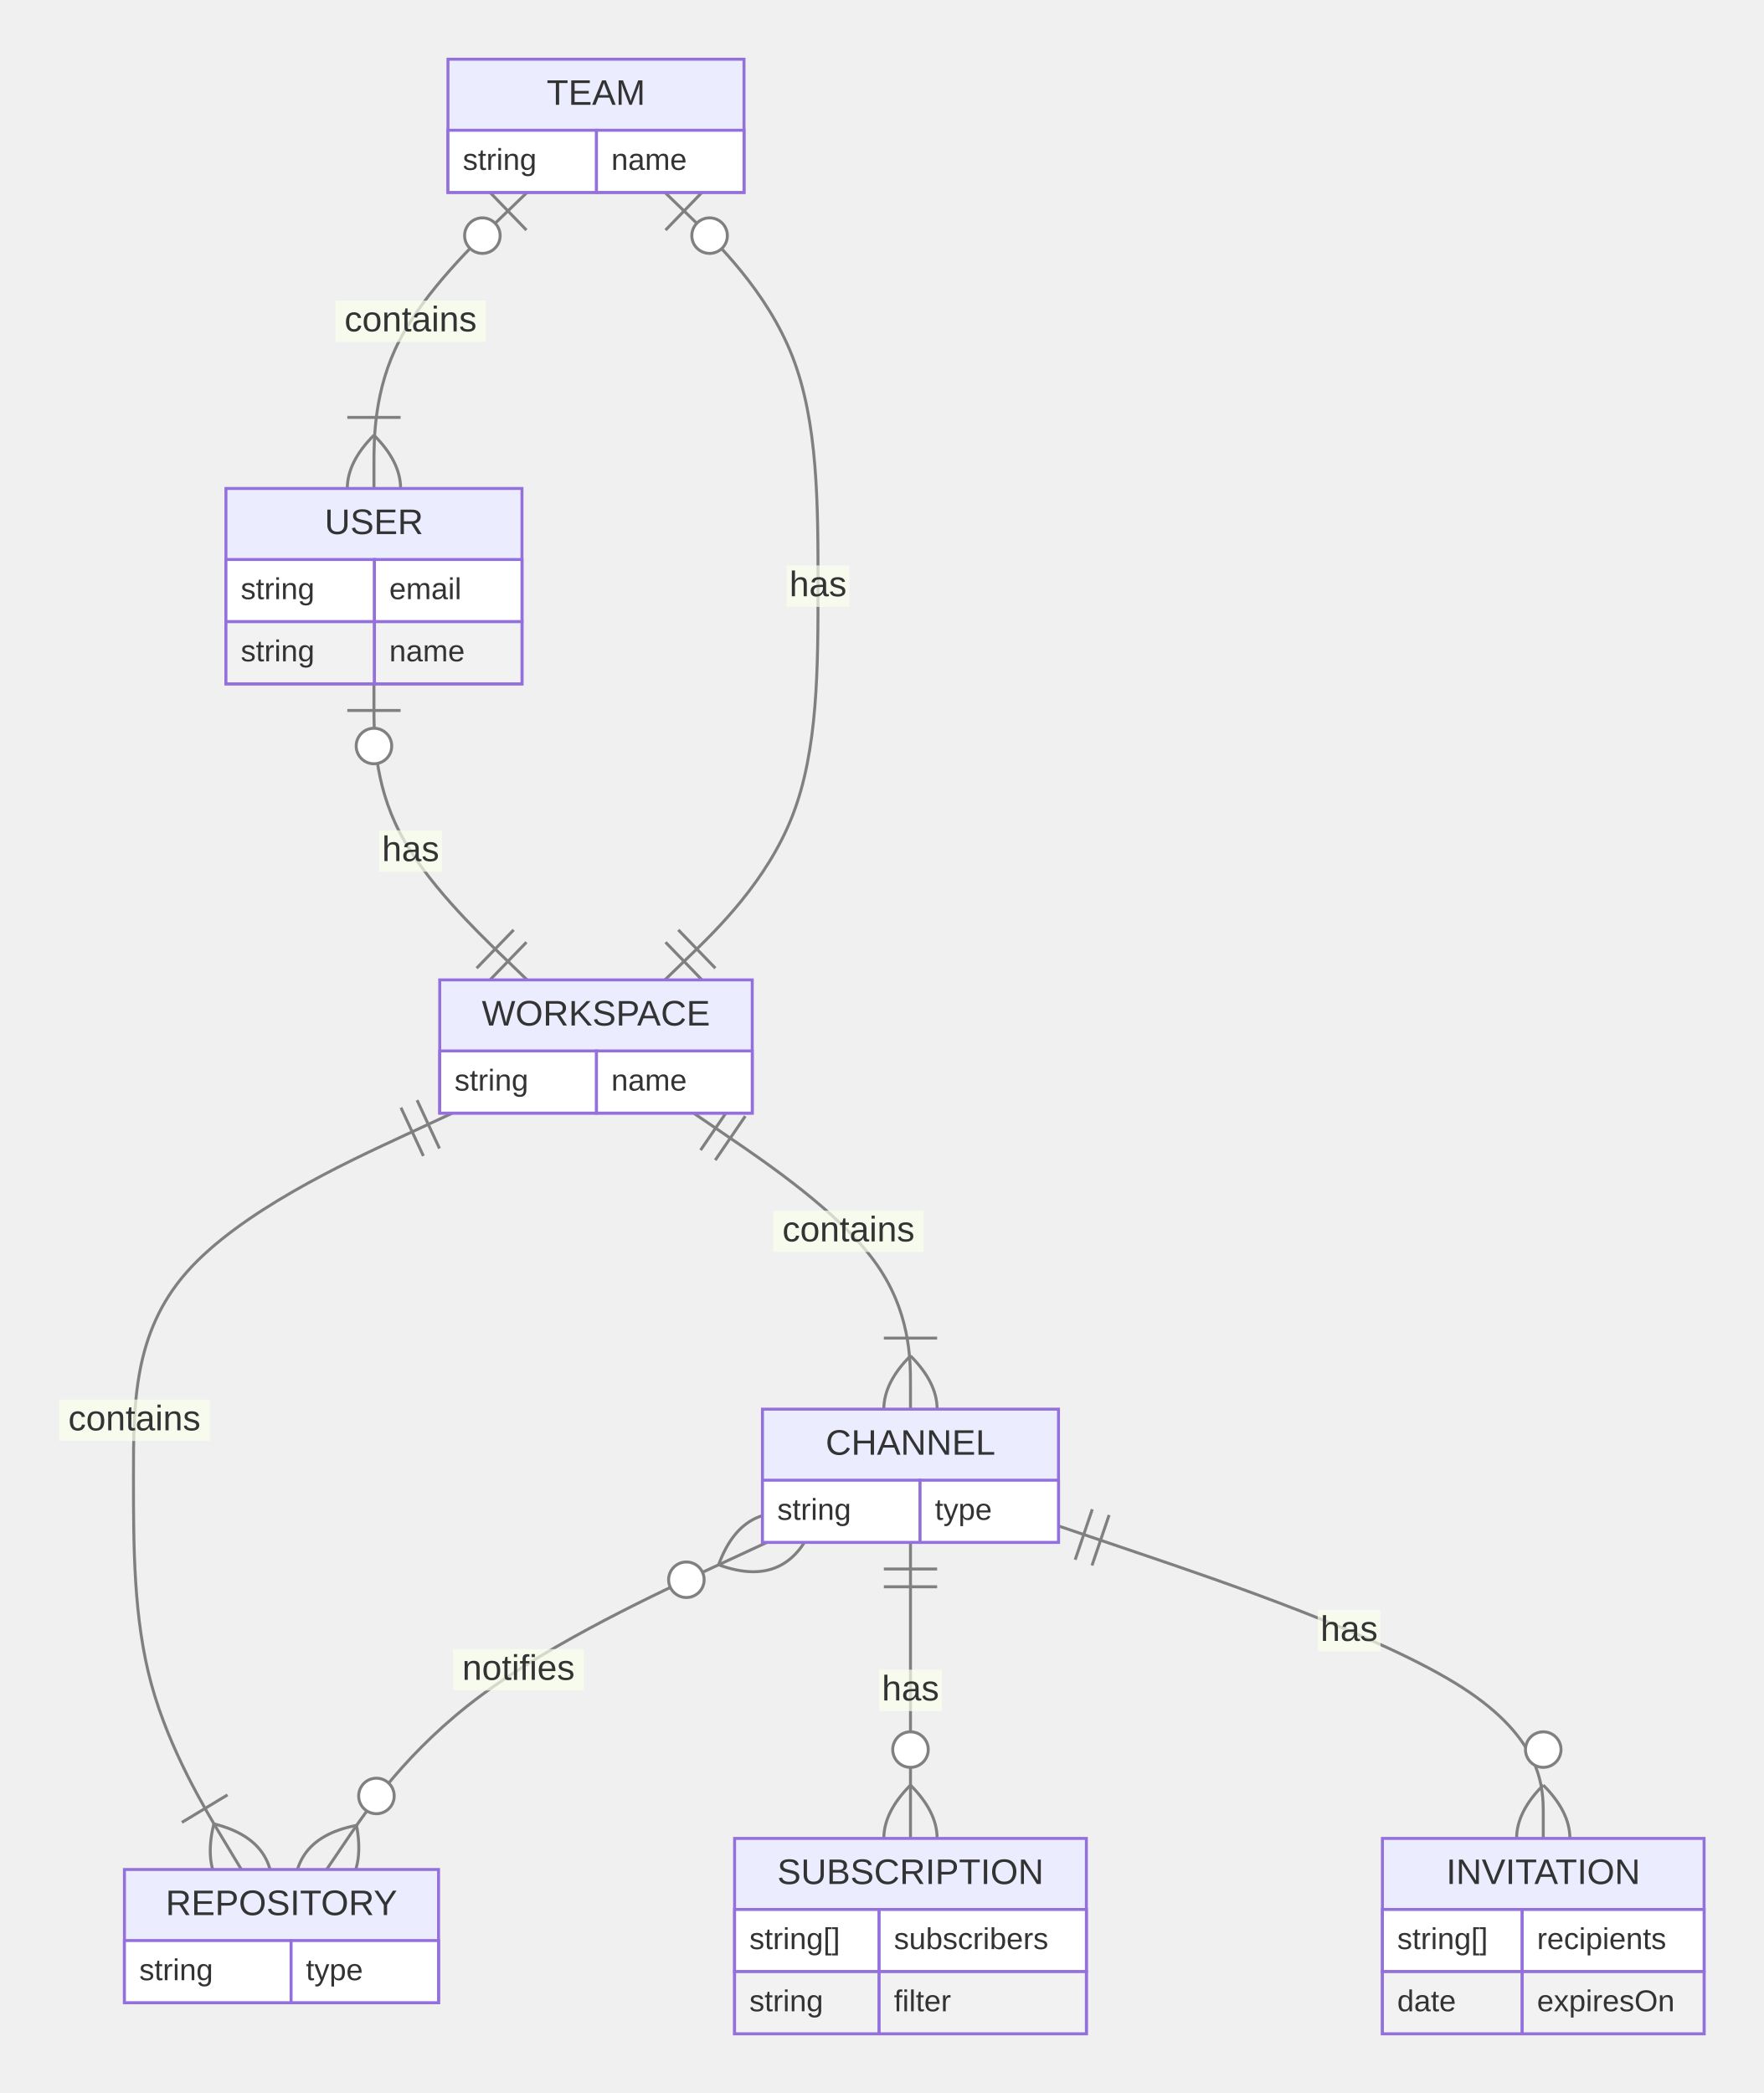
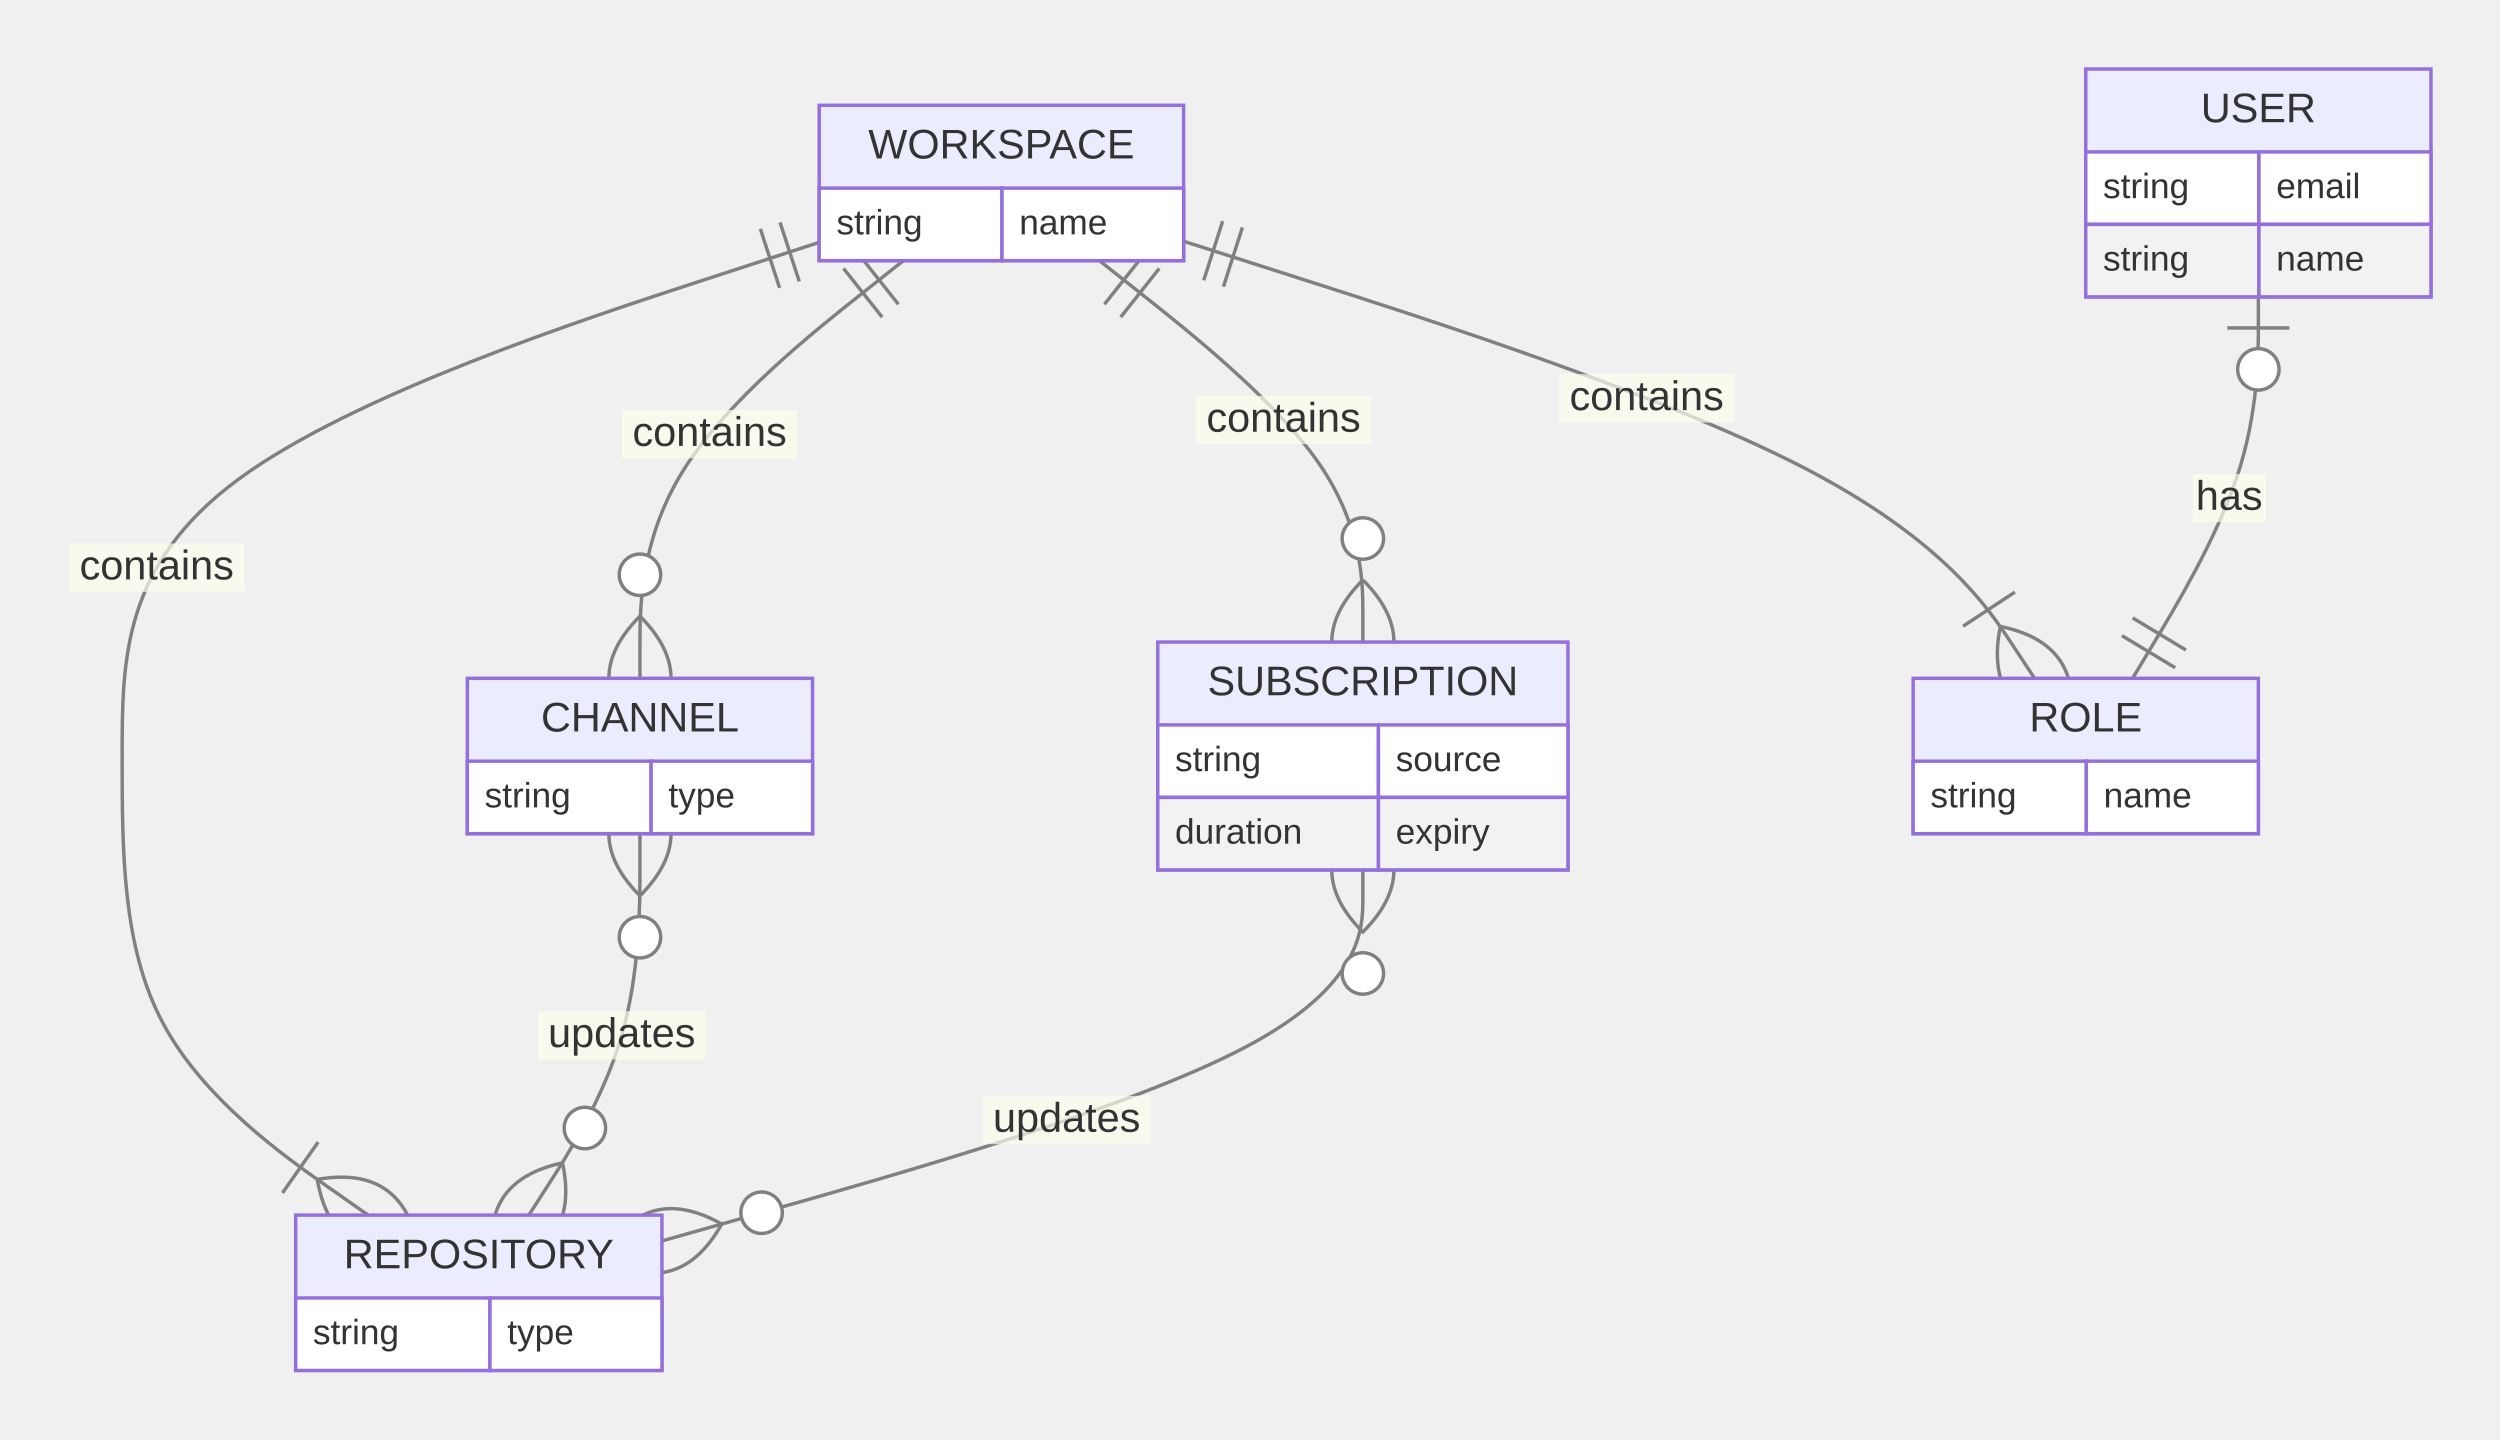
- <svg xmlns="http://www.w3.org/2000/svg" aria-roledescription="er" role="graphics-document document" viewBox="-22.033 0 595.621 707" style="max-width: 595.621px; background-color: white;" width="100%" id="my-svg">
+ <svg xmlns="http://www.w3.org/2000/svg" aria-roledescription="er" role="graphics-document document" viewBox="-65.651 0 724.214 417" style="max-width: 724.214px; background-color: white;" width="100%" id="my-svg">
  <style>#my-svg{font-family:"trebuchet ms",verdana,arial,sans-serif;font-size:16px;fill:#333;}#my-svg .error-icon{fill:#552222;}#my-svg .error-text{fill:#552222;stroke:#552222;}#my-svg .edge-thickness-normal{stroke-width:2px;}#my-svg .edge-thickness-thick{stroke-width:3.5px;}#my-svg .edge-pattern-solid{stroke-dasharray:0;}#my-svg .edge-pattern-dashed{stroke-dasharray:3;}#my-svg .edge-pattern-dotted{stroke-dasharray:2;}#my-svg .marker{fill:#333333;stroke:#333333;}#my-svg .marker.cross{stroke:#333333;}#my-svg svg{font-family:"trebuchet ms",verdana,arial,sans-serif;font-size:16px;}#my-svg .entityBox{fill:#ECECFF;stroke:#9370DB;}#my-svg .attributeBoxOdd{fill:#ffffff;stroke:#9370DB;}#my-svg .attributeBoxEven{fill:#f2f2f2;stroke:#9370DB;}#my-svg .relationshipLabelBox{fill:hsl(80, 100%, 96.275%);opacity:0.7;background-color:hsl(80, 100%, 96.275%);}#my-svg .relationshipLabelBox rect{opacity:0.5;}#my-svg .relationshipLine{stroke:#333333;}#my-svg .entityTitleText{text-anchor:middle;font-size:18px;fill:#333;}#my-svg #MD_PARENT_START{fill:#f5f5f5!important;stroke:#333333!important;stroke-width:1;}#my-svg #MD_PARENT_END{fill:#f5f5f5!important;stroke:#333333!important;stroke-width:1;}#my-svg :root{--mermaid-font-family:"trebuchet ms",verdana,arial,sans-serif;}</style>
  <g />
  <defs>
    <marker orient="auto" markerHeight="240" markerWidth="190" refY="7" refX="0" id="MD_PARENT_START">
      <path d="M 18,7 L9,13 L1,7 L9,1 Z" />
    </marker>
  </defs>
  <defs>
    <marker orient="auto" markerHeight="28" markerWidth="20" refY="7" refX="19" id="MD_PARENT_END">
      <path d="M 18,7 L9,13 L1,7 L9,1 Z" />
    </marker>
  </defs>
  <defs>
    <marker orient="auto" markerHeight="18" markerWidth="18" refY="9" refX="0" id="ONLY_ONE_START">
      <path d="M9,0 L9,18 M15,0 L15,18" fill="none" stroke="gray" />
    </marker>
  </defs>
  <defs>
    <marker orient="auto" markerHeight="18" markerWidth="18" refY="9" refX="18" id="ONLY_ONE_END">
      <path d="M3,0 L3,18 M9,0 L9,18" fill="none" stroke="gray" />
    </marker>
  </defs>
  <defs>
    <marker orient="auto" markerHeight="18" markerWidth="30" refY="9" refX="0" id="ZERO_OR_ONE_START">
      <circle r="6" cy="9" cx="21" fill="white" stroke="gray" />
      <path d="M9,0 L9,18" fill="none" stroke="gray" />
    </marker>
  </defs>
  <defs>
    <marker orient="auto" markerHeight="18" markerWidth="30" refY="9" refX="30" id="ZERO_OR_ONE_END">
      <circle r="6" cy="9" cx="9" fill="white" stroke="gray" />
      <path d="M21,0 L21,18" fill="none" stroke="gray" />
    </marker>
  </defs>
  <defs>
    <marker orient="auto" markerHeight="36" markerWidth="45" refY="18" refX="18" id="ONE_OR_MORE_START">
      <path d="M0,18 Q 18,0 36,18 Q 18,36 0,18 M42,9 L42,27" fill="none" stroke="gray" />
    </marker>
  </defs>
  <defs>
    <marker orient="auto" markerHeight="36" markerWidth="45" refY="18" refX="27" id="ONE_OR_MORE_END">
      <path d="M3,9 L3,27 M9,18 Q27,0 45,18 Q27,36 9,18" fill="none" stroke="gray" />
    </marker>
  </defs>
  <defs>
    <marker orient="auto" markerHeight="36" markerWidth="57" refY="18" refX="18" id="ZERO_OR_MORE_START">
      <circle r="6" cy="18" cx="48" fill="white" stroke="gray" />
      <path d="M0,18 Q18,0 36,18 Q18,36 0,18" fill="none" stroke="gray" />
    </marker>
  </defs>
  <defs>
    <marker orient="auto" markerHeight="36" markerWidth="57" refY="18" refX="39" id="ZERO_OR_MORE_END">
      <circle r="6" cy="18" cx="9" fill="white" stroke="gray" />
      <path d="M21,18 Q39,0 57,18 Q39,36 21,18" fill="none" stroke="gray" />
    </marker>
  </defs>
-   <path style="stroke: gray; fill: none;" marker-start="url(#ONLY_ONE_START)" marker-end="url(#ONE_OR_MORE_END)" d="M130.799,376L112.841,384.333C94.883,392.667,58.967,409.333,41.01,429.75C23.052,450.167,23.052,474.333,23.052,498.5C23.052,522.667,23.052,546.833,29.126,569C35.2,591.167,47.349,611.333,53.423,621.417L59.498,631.5" class="er relationshipLine" />
-   <path style="stroke: gray; fill: none;" marker-start="url(#ONLY_ONE_START)" marker-end="url(#ONE_OR_MORE_END)" d="M212.254,376L224.464,384.333C236.675,392.667,261.096,409.333,273.307,426C285.518,442.667,285.518,459.333,285.518,467.667L285.518,476" class="er relationshipLine" />
-   <path style="stroke: gray; fill: none;" marker-start="url(#ZERO_OR_MORE_START)" marker-end="url(#ZERO_OR_MORE_END)" d="M237.032,521L219.074,529.333C201.116,537.667,165.2,554.333,140.411,572.75C115.622,591.167,101.959,611.333,95.127,621.417L88.296,631.5" class="er relationshipLine" />
-   <path style="stroke: gray; fill: none;" marker-start="url(#ONLY_ONE_START)" marker-end="url(#ZERO_OR_MORE_END)" d="M285.518,521L285.518,529.333C285.518,537.667,285.518,554.333,285.518,571C285.518,587.667,285.518,604.333,285.518,612.667L285.518,621" class="er relationshipLine" />
-   <path style="stroke: gray; fill: none;" marker-start="url(#ONLY_ONE_START)" marker-end="url(#ZERO_OR_MORE_END)" d="M335.518,515.46L362.808,524.716C390.098,533.973,444.679,552.487,471.969,570.077C499.26,587.667,499.26,604.333,499.26,612.667L499.26,621" class="er relationshipLine" />
-   <path style="stroke: gray; fill: none;" marker-start="url(#ZERO_OR_ONE_START)" marker-end="url(#ONLY_ONE_END)" d="M104.285,231L104.285,239.333C104.285,247.667,104.285,264.333,112.905,281C121.526,297.667,138.767,314.333,147.388,322.667L156.009,331" class="er relationshipLine" />
-   <path style="stroke: gray; fill: none;" marker-start="url(#ZERO_OR_ONE_START)" marker-end="url(#ONLY_ONE_END)" d="M202.561,65L211.181,73.333C219.802,81.667,237.043,98.333,245.664,120.5C254.285,142.667,254.285,170.333,254.285,198C254.285,225.667,254.285,253.333,245.664,275.5C237.043,297.667,219.802,314.333,211.181,322.667L202.561,331" class="er relationshipLine" />
-   <path style="stroke: gray; fill: none;" marker-start="url(#ZERO_OR_ONE_START)" marker-end="url(#ONE_OR_MORE_END)" d="M156.009,65L147.388,73.333C138.767,81.667,121.526,98.333,112.905,115C104.285,131.667,104.285,148.333,104.285,156.667L104.285,165" class="er relationshipLine" />
-   <g transform="translate(126.5034,331 )" id="entity-WORKSPACE-6025abd4-8157-5bcd-9036-214f8e8153f2">
+   <path style="stroke: gray; fill: none;" marker-start="url(#ONLY_ONE_START)" marker-end="url(#ONE_OR_MORE_END)" d="M171.661,70.2L138.007,81.166C104.353,92.133,37.044,114.067,3.39,138.867C-30.265,163.667,-30.265,191.333,-30.265,219C-30.265,246.667,-30.265,274.333,-18.389,296.5C-6.514,318.667,17.237,335.333,29.113,343.667L40.988,352" class="er relationshipLine" />
+   <path style="stroke: gray; fill: none;" marker-start="url(#ONLY_ONE_START)" marker-end="url(#ZERO_OR_MORE_END)" d="M196.058,75.5L183.338,85.583C170.617,95.667,145.176,115.833,132.456,136C119.735,156.167,119.735,176.333,119.735,186.417L119.735,196.5" class="er relationshipLine" />
+   <path style="stroke: gray; fill: none;" marker-start="url(#ONLY_ONE_START)" marker-end="url(#ZERO_OR_MORE_END)" d="M252.827,75.5L265.547,85.583C278.268,95.667,303.709,115.833,316.429,134.25C329.149,152.667,329.149,169.333,329.149,177.667L329.149,186" class="er relationshipLine" />
+   <path style="stroke: gray; fill: none;" marker-start="url(#ONLY_ONE_START)" marker-end="url(#ONE_OR_MORE_END)" d="M277.224,69.887L311.662,80.906C346.101,91.925,414.979,113.962,456.064,135.065C497.149,156.167,510.441,176.333,517.087,186.417L523.733,196.5" class="er relationshipLine" />
+   <path style="stroke: gray; fill: none;" marker-start="url(#ZERO_OR_MORE_START)" marker-end="url(#ZERO_OR_MORE_END)" d="M119.735,241.5L119.735,251.583C119.735,261.667,119.735,281.833,114.369,300.25C109.003,318.667,98.272,335.333,92.906,343.667L87.54,352" class="er relationshipLine" />
+   <path style="stroke: gray; fill: none;" marker-start="url(#ZERO_OR_MORE_START)" marker-end="url(#ZERO_OR_MORE_END)" d="M329.149,252L329.149,260.333C329.149,268.667,329.149,285.333,295.308,303.247C261.467,321.16,193.785,340.321,159.944,349.901L126.104,359.481" class="er relationshipLine" />
+   <path style="stroke: gray; fill: none;" marker-start="url(#ZERO_OR_ONE_START)" marker-end="url(#ONLY_ONE_END)" d="M588.563,86L588.563,94.333C588.563,102.667,588.563,119.333,582.489,137.75C576.415,156.167,564.266,176.333,558.192,186.417L552.118,196.5" class="er relationshipLine" />
+   <g transform="translate(171.6611,30.5 )" id="entity-WORKSPACE-6025abd4-8157-5bcd-9036-214f8e8153f2">
    <rect height="45" width="105.562" y="0" x="0" class="er entityBox" />
    <text style="dominant-baseline: middle; text-anchor: middle; font-size: 12px;" transform="translate(52.78125,12)" y="0" x="0" id="text-entity-WORKSPACE-6025abd4-8157-5bcd-9036-214f8e8153f2" class="er entityLabel">WORKSPACE</text>
    <rect height="21" width="52.953" y="24" x="0" class="er attributeBoxOdd" />
    <text style="dominant-baseline: middle; font-size: 10.2px;" transform="translate(5,34.5)" y="0" x="0" id="text-entity-WORKSPACE-6025abd4-8157-5bcd-9036-214f8e8153f2-attr-1-type" class="er entityLabel">string</text>
    <rect height="21" width="52.609" y="24" x="52.953" class="er attributeBoxOdd" />
    <text style="dominant-baseline: middle; font-size: 10.2px;" transform="translate(57.95312,34.5)" y="0" x="0" id="text-entity-WORKSPACE-6025abd4-8157-5bcd-9036-214f8e8153f2-attr-1-name" class="er entityLabel">name</text>
  </g>
-   <g transform="translate(20,631.5 )" id="entity-REPOSITORY-699695b0-5603-5c09-89a1-ea5acd069f5b">
+   <g transform="translate(20,352 )" id="entity-REPOSITORY-699695b0-5603-5c09-89a1-ea5acd069f5b">
    <rect height="45" width="106.104" y="0" x="0" class="er entityBox" />
    <text style="dominant-baseline: middle; text-anchor: middle; font-size: 12px;" transform="translate(53.05176,12)" y="0" x="0" id="text-entity-REPOSITORY-699695b0-5603-5c09-89a1-ea5acd069f5b" class="er entityLabel">REPOSITORY</text>
    <rect height="21" width="56.294" y="24" x="0" class="er attributeBoxOdd" />
    <text style="dominant-baseline: middle; font-size: 10.2px;" transform="translate(5,34.5)" y="0" x="0" id="text-entity-REPOSITORY-699695b0-5603-5c09-89a1-ea5acd069f5b-attr-1-type" class="er entityLabel">string</text>
    <rect height="21" width="49.81" y="24" x="56.294" class="er attributeBoxOdd" />
    <text style="dominant-baseline: middle; font-size: 10.2px;" transform="translate(61.29395,34.5)" y="0" x="0" id="text-entity-REPOSITORY-699695b0-5603-5c09-89a1-ea5acd069f5b-attr-1-name" class="er entityLabel">type</text>
  </g>
-   <g transform="translate(235.5176,476 )" id="entity-CHANNEL-6cb96bd1-e83a-59d1-94c7-50a2178d87d2">
+   <g transform="translate(69.73535,196.5 )" id="entity-CHANNEL-6cb96bd1-e83a-59d1-94c7-50a2178d87d2">
    <rect height="45" width="100" y="0" x="0" class="er entityBox" />
    <text style="dominant-baseline: middle; text-anchor: middle; font-size: 12px;" transform="translate(50,12)" y="0" x="0" id="text-entity-CHANNEL-6cb96bd1-e83a-59d1-94c7-50a2178d87d2" class="er entityLabel">CHANNEL</text>
    <rect height="21" width="53.242" y="24" x="0" class="er attributeBoxOdd" />
    <text style="dominant-baseline: middle; font-size: 10.2px;" transform="translate(5,34.5)" y="0" x="0" id="text-entity-CHANNEL-6cb96bd1-e83a-59d1-94c7-50a2178d87d2-attr-1-type" class="er entityLabel">string</text>
    <rect height="21" width="46.758" y="24" x="53.242" class="er attributeBoxOdd" />
    <text style="dominant-baseline: middle; font-size: 10.2px;" transform="translate(58.24219,34.5)" y="0" x="0" id="text-entity-CHANNEL-6cb96bd1-e83a-59d1-94c7-50a2178d87d2-attr-1-name" class="er entityLabel">type</text>
  </g>
-   <g transform="translate(226.1035,621 )" id="entity-SUBSCRIPTION-94f3d937-f8eb-5596-9824-f1f8ba9bed64">
+   <g transform="translate(269.7354,186 )" id="entity-SUBSCRIPTION-94f3d937-f8eb-5596-9824-f1f8ba9bed64">
    <rect height="66" width="118.828" y="0" x="0" class="er entityBox" />
    <text style="dominant-baseline: middle; text-anchor: middle; font-size: 12px;" transform="translate(59.41406,12)" y="0" x="0" id="text-entity-SUBSCRIPTION-94f3d937-f8eb-5596-9824-f1f8ba9bed64" class="er entityLabel">SUBSCRIPTION</text>
-     <rect height="21" width="48.828" y="24" x="0" class="er attributeBoxOdd" />
-     <text style="dominant-baseline: middle; font-size: 10.2px;" transform="translate(5,34.5)" y="0" x="0" id="text-entity-SUBSCRIPTION-94f3d937-f8eb-5596-9824-f1f8ba9bed64-attr-1-type" class="er entityLabel">string[]</text>
-     <rect height="21" width="70" y="24" x="48.828" class="er attributeBoxOdd" />
-     <text style="dominant-baseline: middle; font-size: 10.2px;" transform="translate(53.82816,34.5)" y="0" x="0" id="text-entity-SUBSCRIPTION-94f3d937-f8eb-5596-9824-f1f8ba9bed64-attr-1-name" class="er entityLabel">subscribers</text>
-     <rect height="21" width="48.828" y="45" x="0" class="er attributeBoxEven" />
-     <text style="dominant-baseline: middle; font-size: 10.2px;" transform="translate(5,55.5)" y="0" x="0" id="text-entity-SUBSCRIPTION-94f3d937-f8eb-5596-9824-f1f8ba9bed64-attr-2-type" class="er entityLabel">string</text>
-     <rect height="21" width="70" y="45" x="48.828" class="er attributeBoxEven" />
-     <text style="dominant-baseline: middle; font-size: 10.2px;" transform="translate(53.82816,55.5)" y="0" x="0" id="text-entity-SUBSCRIPTION-94f3d937-f8eb-5596-9824-f1f8ba9bed64-attr-2-name" class="er entityLabel">filter</text>
+     <rect height="21" width="63.93" y="24" x="0" class="er attributeBoxOdd" />
+     <text style="dominant-baseline: middle; font-size: 10.2px;" transform="translate(5,34.5)" y="0" x="0" id="text-entity-SUBSCRIPTION-94f3d937-f8eb-5596-9824-f1f8ba9bed64-attr-1-type" class="er entityLabel">string</text>
+     <rect height="21" width="54.898" y="24" x="63.93" class="er attributeBoxOdd" />
+     <text style="dominant-baseline: middle; font-size: 10.2px;" transform="translate(68.92969,34.5)" y="0" x="0" id="text-entity-SUBSCRIPTION-94f3d937-f8eb-5596-9824-f1f8ba9bed64-attr-1-name" class="er entityLabel">source</text>
+     <rect height="21" width="63.93" y="45" x="0" class="er attributeBoxEven" />
+     <text style="dominant-baseline: middle; font-size: 10.2px;" transform="translate(5,55.5)" y="0" x="0" id="text-entity-SUBSCRIPTION-94f3d937-f8eb-5596-9824-f1f8ba9bed64-attr-2-type" class="er entityLabel">duration</text>
+     <rect height="21" width="54.898" y="45" x="63.93" class="er attributeBoxEven" />
+     <text style="dominant-baseline: middle; font-size: 10.2px;" transform="translate(68.92969,55.5)" y="0" x="0" id="text-entity-SUBSCRIPTION-94f3d937-f8eb-5596-9824-f1f8ba9bed64-attr-2-name" class="er entityLabel">expiry</text>
  </g>
-   <g transform="translate(444.9316,621 )" id="entity-INVITATION-b99c1422-262d-5153-af22-87197e32c6e2">
-     <rect height="66" width="108.656" y="0" x="0" class="er entityBox" />
-     <text style="dominant-baseline: middle; text-anchor: middle; font-size: 12px;" transform="translate(54.32816,12)" y="0" x="0" id="text-entity-INVITATION-b99c1422-262d-5153-af22-87197e32c6e2" class="er entityLabel">INVITATION</text>
-     <rect height="21" width="47.219" y="24" x="0" class="er attributeBoxOdd" />
-     <text style="dominant-baseline: middle; font-size: 10.2px;" transform="translate(5,34.5)" y="0" x="0" id="text-entity-INVITATION-b99c1422-262d-5153-af22-87197e32c6e2-attr-1-type" class="er entityLabel">string[]</text>
-     <rect height="21" width="61.438" y="24" x="47.219" class="er attributeBoxOdd" />
-     <text style="dominant-baseline: middle; font-size: 10.2px;" transform="translate(52.21881,34.5)" y="0" x="0" id="text-entity-INVITATION-b99c1422-262d-5153-af22-87197e32c6e2-attr-1-name" class="er entityLabel">recipients</text>
-     <rect height="21" width="47.219" y="45" x="0" class="er attributeBoxEven" />
-     <text style="dominant-baseline: middle; font-size: 10.2px;" transform="translate(5,55.5)" y="0" x="0" id="text-entity-INVITATION-b99c1422-262d-5153-af22-87197e32c6e2-attr-2-type" class="er entityLabel">date</text>
-     <rect height="21" width="61.438" y="45" x="47.219" class="er attributeBoxEven" />
-     <text style="dominant-baseline: middle; font-size: 10.2px;" transform="translate(52.21881,55.5)" y="0" x="0" id="text-entity-INVITATION-b99c1422-262d-5153-af22-87197e32c6e2-attr-2-name" class="er entityLabel">expiresOn</text>
+   <g transform="translate(488.5635,196.5 )" id="entity-ROLE-47fb4726-62fa-56f9-a62b-070f27ba78ef">
+     <rect height="45" width="100" y="0" x="0" class="er entityBox" />
+     <text style="dominant-baseline: middle; text-anchor: middle; font-size: 12px;" transform="translate(50,12)" y="0" x="0" id="text-entity-ROLE-47fb4726-62fa-56f9-a62b-070f27ba78ef" class="er entityLabel">ROLE</text>
+     <rect height="21" width="50.172" y="24" x="0" class="er attributeBoxOdd" />
+     <text style="dominant-baseline: middle; font-size: 10.2px;" transform="translate(5,34.5)" y="0" x="0" id="text-entity-ROLE-47fb4726-62fa-56f9-a62b-070f27ba78ef-attr-1-type" class="er entityLabel">string</text>
+     <rect height="21" width="49.828" y="24" x="50.172" class="er attributeBoxOdd" />
+     <text style="dominant-baseline: middle; font-size: 10.2px;" transform="translate(55.17188,34.5)" y="0" x="0" id="text-entity-ROLE-47fb4726-62fa-56f9-a62b-070f27ba78ef-attr-1-name" class="er entityLabel">name</text>
  </g>
-   <g transform="translate(54.28467,165 )" id="entity-USER-6e7e2962-0c6f-577d-a7fd-2ce3a0cfd2c8">
+   <g transform="translate(538.5635,20 )" id="entity-USER-6e7e2962-0c6f-577d-a7fd-2ce3a0cfd2c8">
    <rect height="66" width="100" y="0" x="0" class="er entityBox" />
    <text style="dominant-baseline: middle; text-anchor: middle; font-size: 12px;" transform="translate(50,12)" y="0" x="0" id="text-entity-USER-6e7e2962-0c6f-577d-a7fd-2ce3a0cfd2c8" class="er entityLabel">USER</text>
    <rect height="21" width="50.172" y="24" x="0" class="er attributeBoxOdd" />
    <text style="dominant-baseline: middle; font-size: 10.2px;" transform="translate(5,34.5)" y="0" x="0" id="text-entity-USER-6e7e2962-0c6f-577d-a7fd-2ce3a0cfd2c8-attr-1-type" class="er entityLabel">string</text>
    <rect height="21" width="49.828" y="24" x="50.172" class="er attributeBoxOdd" />
    <text style="dominant-baseline: middle; font-size: 10.2px;" transform="translate(55.17188,34.5)" y="0" x="0" id="text-entity-USER-6e7e2962-0c6f-577d-a7fd-2ce3a0cfd2c8-attr-1-name" class="er entityLabel">email</text>
    <rect height="21" width="50.172" y="45" x="0" class="er attributeBoxEven" />
    <text style="dominant-baseline: middle; font-size: 10.2px;" transform="translate(5,55.5)" y="0" x="0" id="text-entity-USER-6e7e2962-0c6f-577d-a7fd-2ce3a0cfd2c8-attr-2-type" class="er entityLabel">string</text>
    <rect height="21" width="49.828" y="45" x="50.172" class="er attributeBoxEven" />
    <text style="dominant-baseline: middle; font-size: 10.2px;" transform="translate(55.17188,55.5)" y="0" x="0" id="text-entity-USER-6e7e2962-0c6f-577d-a7fd-2ce3a0cfd2c8-attr-2-name" class="er entityLabel">name</text>
  </g>
-   <g transform="translate(129.2847,20 )" id="entity-TEAM-a64c3970-9275-559c-a729-8290a050bffc">
-     <rect height="45" width="100" y="0" x="0" class="er entityBox" />
-     <text style="dominant-baseline: middle; text-anchor: middle; font-size: 12px;" transform="translate(50,12)" y="0" x="0" id="text-entity-TEAM-a64c3970-9275-559c-a729-8290a050bffc" class="er entityLabel">TEAM</text>
-     <rect height="21" width="50.172" y="24" x="0" class="er attributeBoxOdd" />
-     <text style="dominant-baseline: middle; font-size: 10.2px;" transform="translate(5,34.5)" y="0" x="0" id="text-entity-TEAM-a64c3970-9275-559c-a729-8290a050bffc-attr-1-type" class="er entityLabel">string</text>
-     <rect height="21" width="49.828" y="24" x="50.172" class="er attributeBoxOdd" />
-     <text style="dominant-baseline: middle; font-size: 10.2px;" transform="translate(55.17188,34.5)" y="0" x="0" id="text-entity-TEAM-a64c3970-9275-559c-a729-8290a050bffc-attr-1-name" class="er entityLabel">name</text>
-   </g>
-   <rect height="14" width="50.797" y="472.755" x="-2.033" class="er relationshipLabelBox" />
-   <text style="text-anchor: middle; dominant-baseline: middle; font-size: 12px;" y="479.755" x="23.366" id="rel1" class="er relationshipLabel">contains</text>
-   <rect height="14" width="50.797" y="408.929" x="239.176" class="er relationshipLabelBox" />
-   <text style="text-anchor: middle; dominant-baseline: middle; font-size: 12px;" y="415.929" x="264.574" id="rel2" class="er relationshipLabel">contains</text>
-   <rect height="14" width="44.188" y="557.036" x="131.007" class="er relationshipLabelBox" />
-   <text style="text-anchor: middle; dominant-baseline: middle; font-size: 12px;" y="564.036" x="153.1" id="rel3" class="er relationshipLabel">notifies</text>
-   <rect height="14" width="21.219" y="564" x="274.908" class="er relationshipLabelBox" />
-   <text style="text-anchor: middle; dominant-baseline: middle; font-size: 12px;" y="571" x="285.518" id="rel4" class="er relationshipLabel">has</text>
-   <rect height="14" width="21.219" y="543.879" x="423.073" class="er relationshipLabelBox" />
-   <text style="text-anchor: middle; dominant-baseline: middle; font-size: 12px;" y="550.879" x="433.683" id="rel5" class="er relationshipLabel">has</text>
-   <rect height="14" width="21.219" y="280.474" x="106.053" class="er relationshipLabelBox" />
-   <text style="text-anchor: middle; dominant-baseline: middle; font-size: 12px;" y="287.474" x="116.662" id="rel6" class="er relationshipLabel">has</text>
-   <rect height="14" width="21.219" y="191" x="243.675" class="er relationshipLabelBox" />
-   <text style="text-anchor: middle; dominant-baseline: middle; font-size: 12px;" y="198" x="254.285" id="rel7" class="er relationshipLabel">has</text>
-   <rect height="14" width="50.797" y="101.525" x="91.264" class="er relationshipLabelBox" />
-   <text style="text-anchor: middle; dominant-baseline: middle; font-size: 12px;" y="108.525" x="116.662" id="rel8" class="er relationshipLabel">contains</text>
+   <rect height="14" width="50.797" y="157.445" x="-45.651" class="er relationshipLabelBox" />
+   <text style="text-anchor: middle; dominant-baseline: middle; font-size: 12px;" y="164.445" x="-20.253" id="rel1" class="er relationshipLabel">contains</text>
+   <rect height="14" width="50.797" y="118.774" x="114.515" class="er relationshipLabelBox" />
+   <text style="text-anchor: middle; dominant-baseline: middle; font-size: 12px;" y="125.774" x="139.913" id="rel2" class="er relationshipLabel">contains</text>
+   <rect height="14" width="50.797" y="114.659" x="280.775" class="er relationshipLabelBox" />
+   <text style="text-anchor: middle; dominant-baseline: middle; font-size: 12px;" y="121.659" x="306.174" id="rel3" class="er relationshipLabel">contains</text>
+   <rect height="14" width="50.797" y="108.395" x="385.964" class="er relationshipLabelBox" />
+   <text style="text-anchor: middle; dominant-baseline: middle; font-size: 12px;" y="115.395" x="411.363" id="rel4" class="er relationshipLabel">contains</text>
+   <rect height="14" width="48.547" y="292.916" x="90.193" class="er relationshipLabelBox" />
+   <text style="text-anchor: middle; dominant-baseline: middle; font-size: 12px;" y="299.916" x="114.466" id="rel5" class="er relationshipLabel">updates</text>
+   <rect height="14" width="48.547" y="317.454" x="219.079" class="er relationshipLabelBox" />
+   <text style="text-anchor: middle; dominant-baseline: middle; font-size: 12px;" y="324.454" x="243.352" id="rel6" class="er relationshipLabel">updates</text>
+   <rect height="14" width="21.219" y="137.284" x="569.511" class="er relationshipLabelBox" />
+   <text style="text-anchor: middle; dominant-baseline: middle; font-size: 12px;" y="144.284" x="580.121" id="rel7" class="er relationshipLabel">has</text>
</svg>
